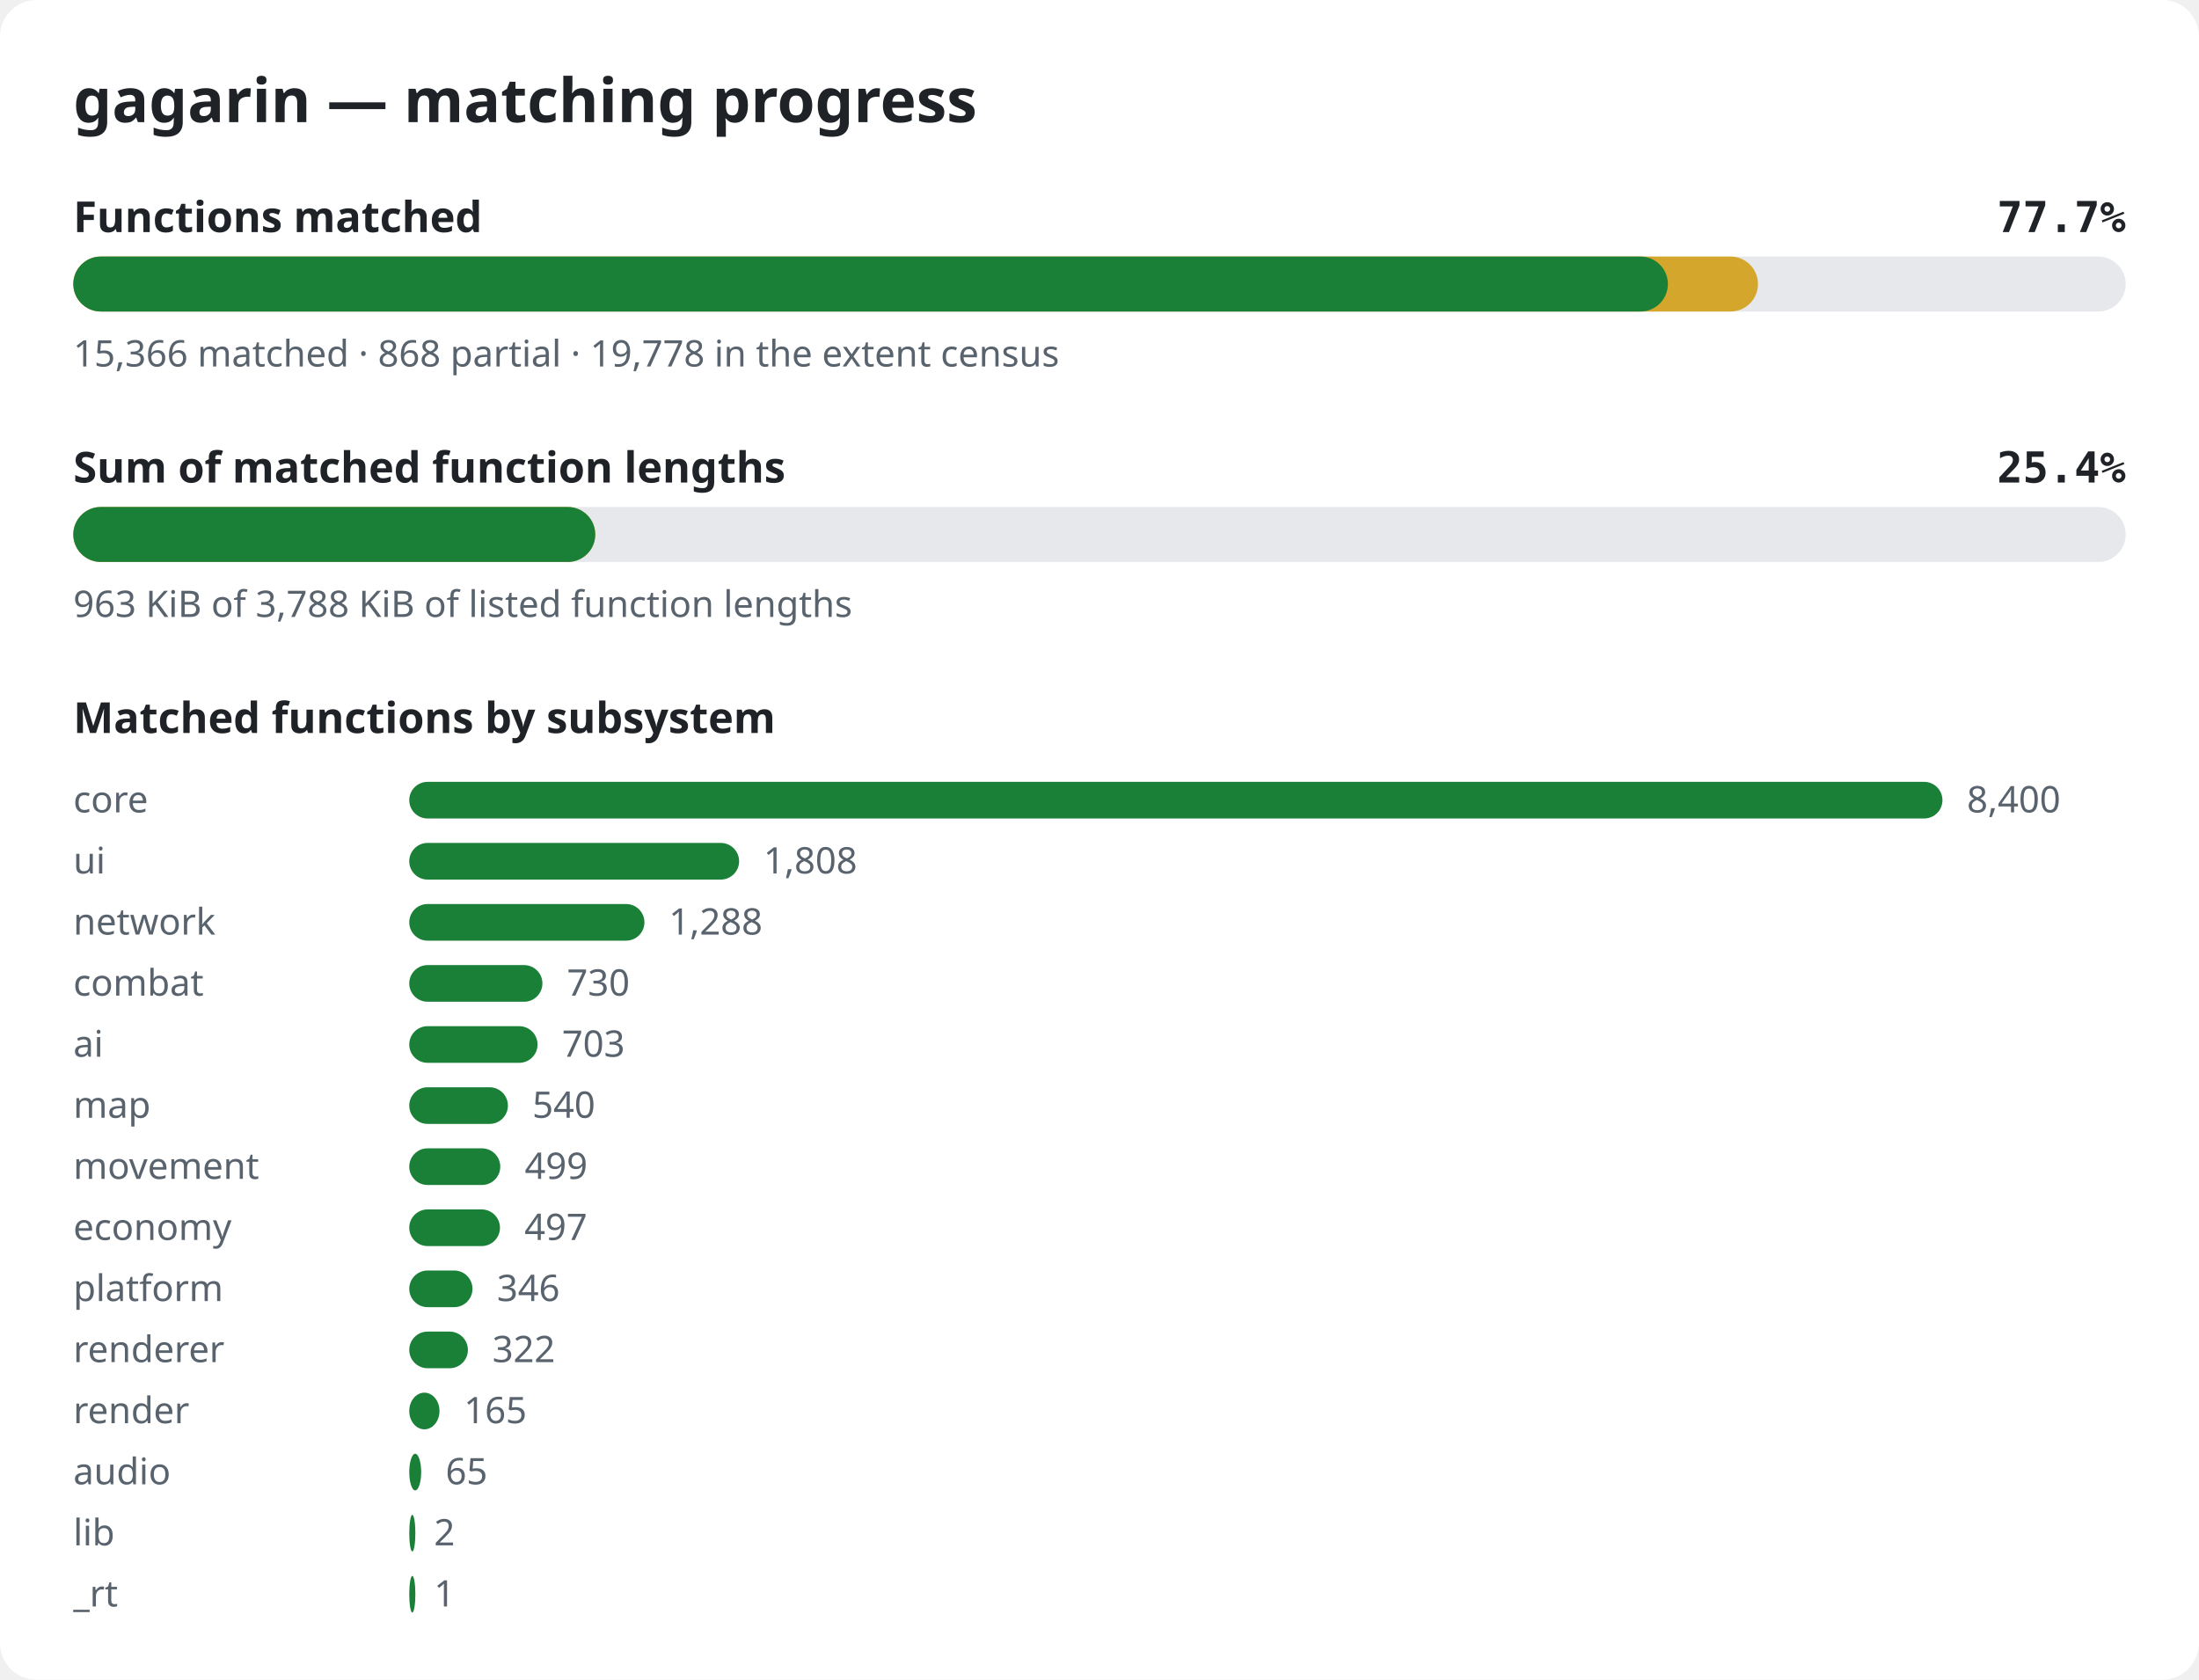
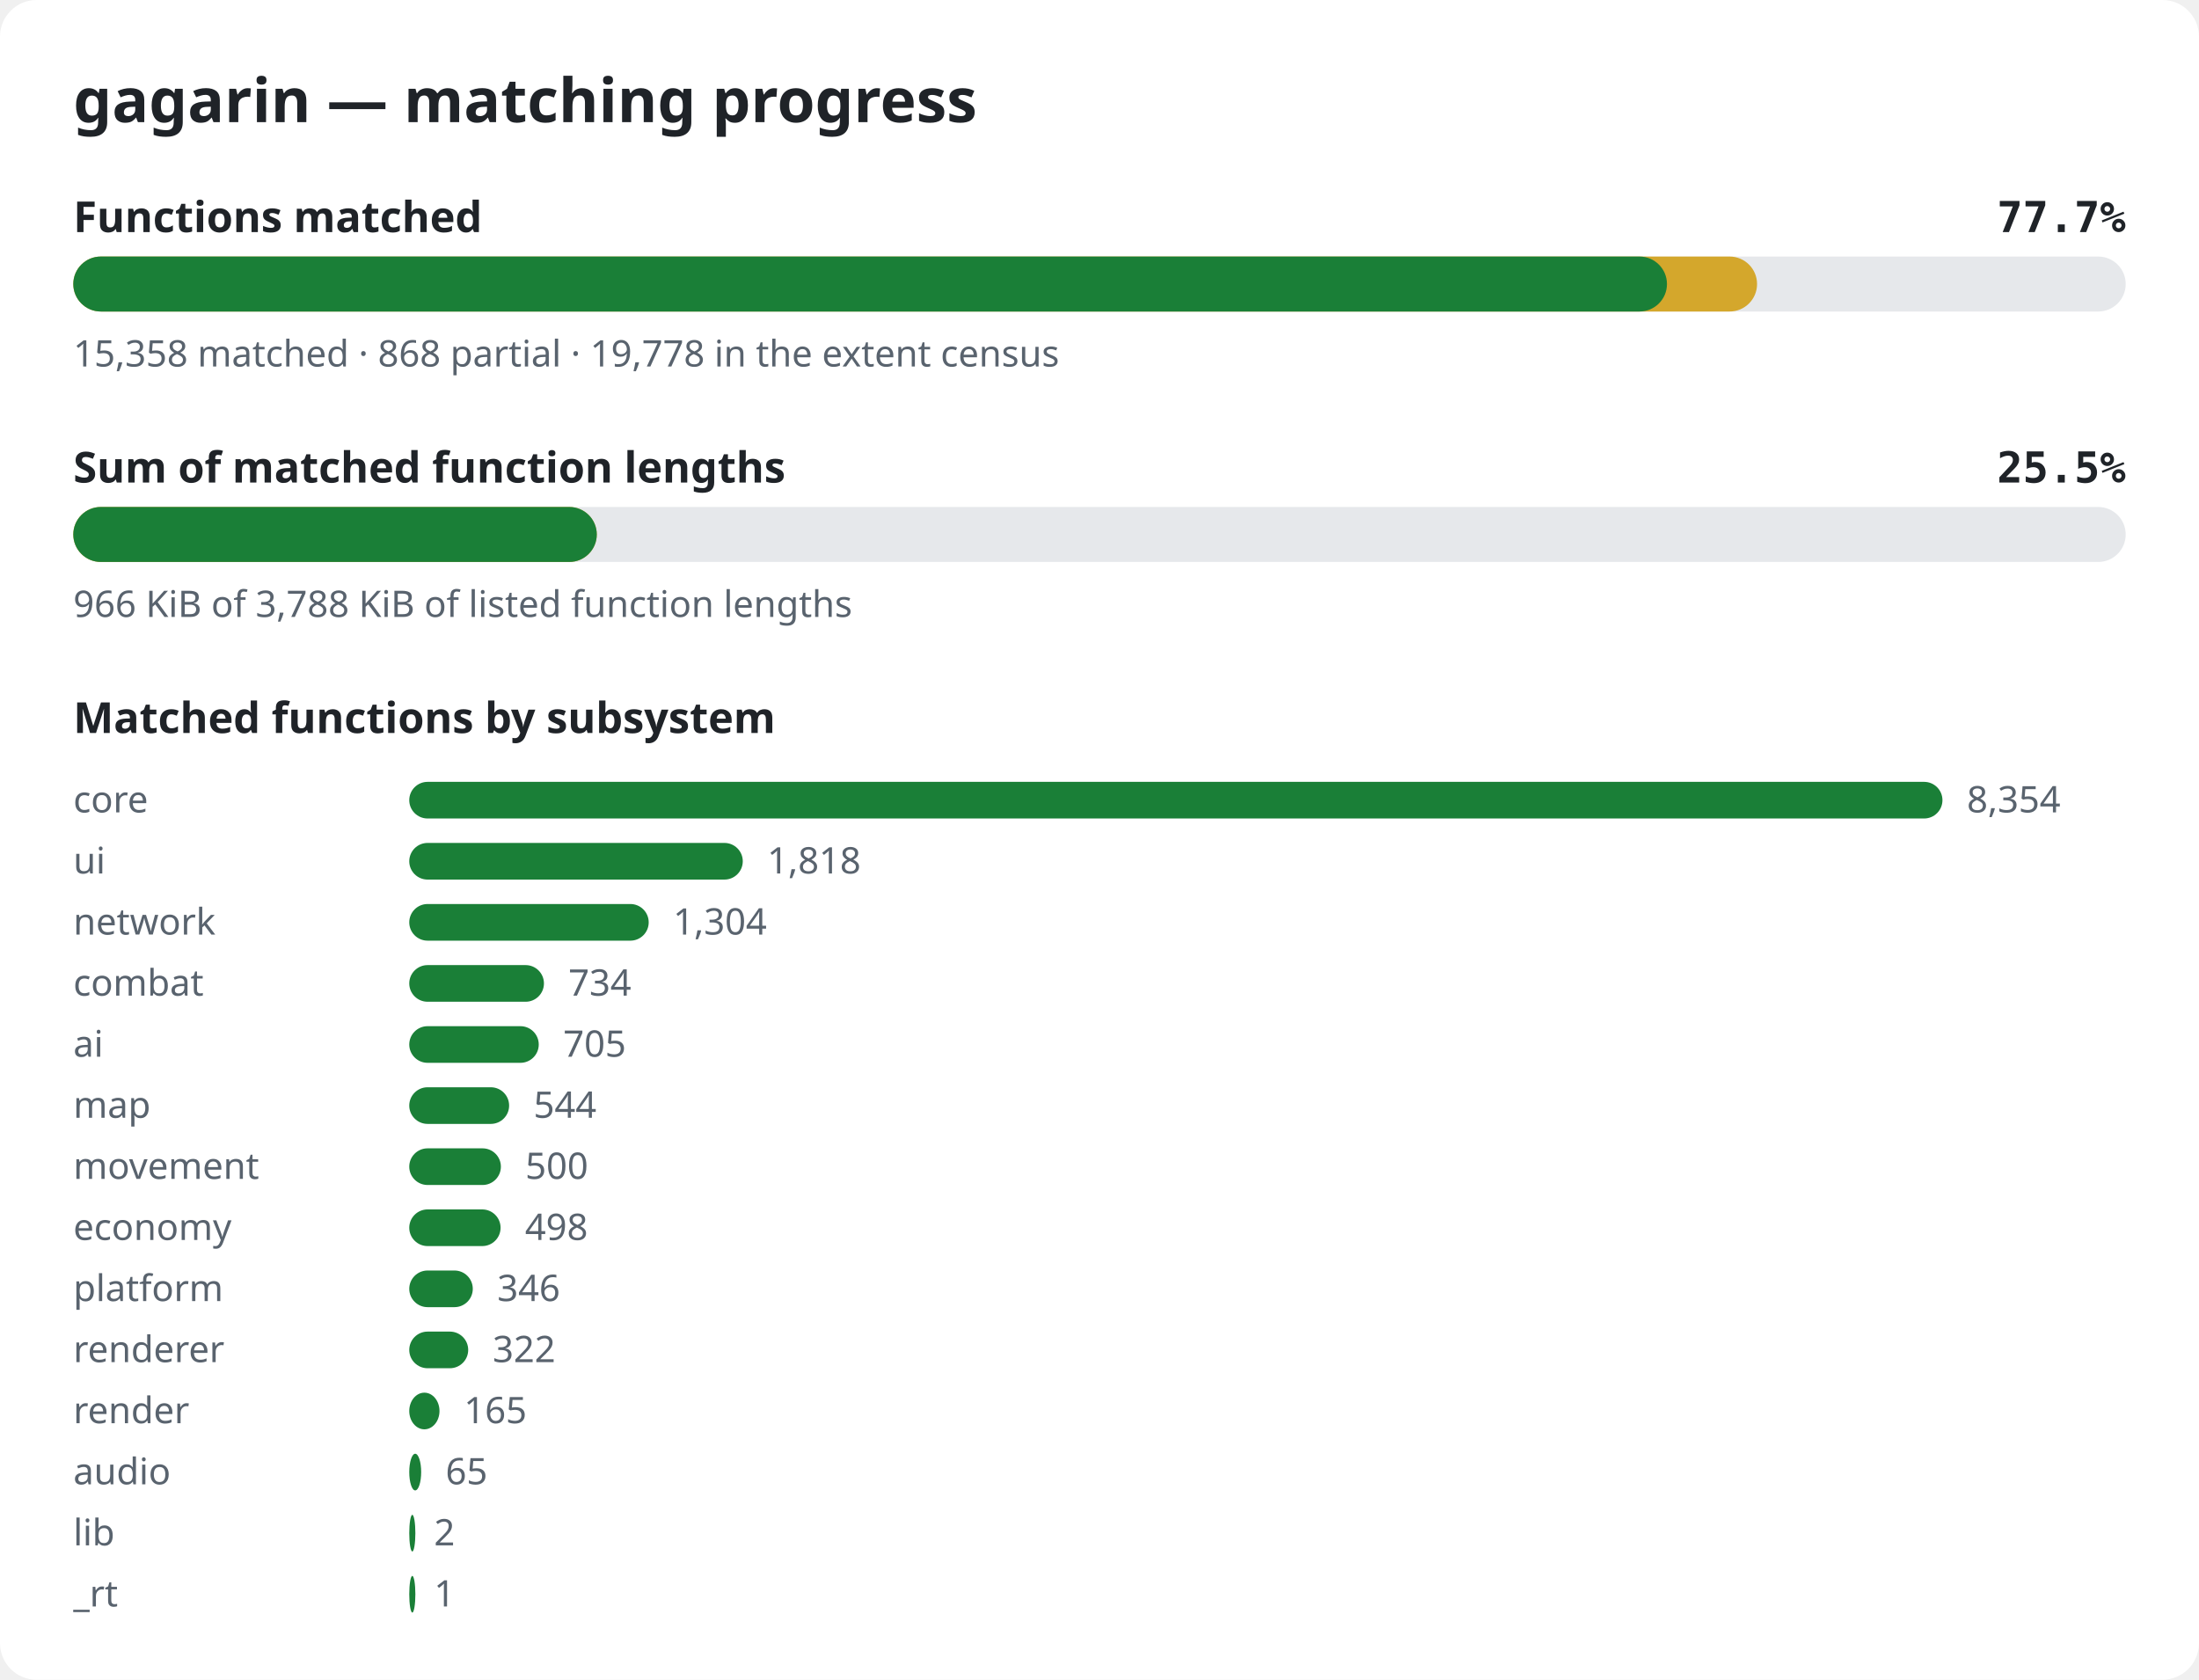
<svg xmlns="http://www.w3.org/2000/svg" width="720" height="550" viewBox="0 0 720 550" role="img" aria-label="gagarin matching progress">
  <style>.bg{fill:#ffffff}.title{font:600 20px sans-serif;fill:#1f2328}.label{font:600 14px sans-serif;fill:#1f2328}.pct{font:600 14px monospace;fill:#1f2328}.note{font:12px sans-serif;fill:#59636e}.track{fill:#e6e8eb}.done{fill:#1a7f37}.partial{fill:#d4a72c}@media (prefers-color-scheme: dark){.bg{fill:#0d1117}.title,.label,.pct{fill:#e6edf3}.note{fill:#9198a1}.track{fill:#262c36}.done{fill:#3fb950}.partial{fill:#d29922}}</style>
  <rect width="720" height="550" rx="12" class="bg" />
  <text x="24" y="40" class="title">gagarin — matching progress</text>
  <text x="24" y="76" class="label">Functions matched</text>
  <text x="696" y="76" class="pct" text-anchor="end">77.7%</text>
  <rect x="24" y="84" width="672" height="18" rx="9" class="track" />
-   <rect x="24" y="84" width="551.6" height="18" rx="9" class="partial" />
-   <rect x="24" y="84" width="522.1" height="18" rx="9" class="done" />
-   <text x="24" y="120" class="note">15,366 matched · 868 partial · 19,778 in the extent census</text>
+   <rect x="24" y="84" width="551.3" height="18" rx="9" class="partial" />
+   <rect x="24" y="84" width="521.8" height="18" rx="9" class="done" />
+   <text x="24" y="120" class="note">15,358 matched · 868 partial · 19,778 in the extent census</text>
  <text x="24" y="158" class="label">Sum of matched function lengths</text>
-   <text x="696" y="158" class="pct" text-anchor="end">25.4%</text>
+   <text x="696" y="158" class="pct" text-anchor="end">25.5%</text>
  <rect x="24" y="166" width="672" height="18" rx="9" class="track" />
-   <rect x="24" y="166" width="170.9" height="18" rx="9" class="partial" />
-   <rect x="24" y="166" width="170.9" height="18" rx="9" class="done" />
-   <text x="24" y="202" class="note">963 KiB of 3,788 KiB of listed function lengths</text>
+   <rect x="24" y="166" width="171.4" height="18" rx="9" class="partial" />
+   <rect x="24" y="166" width="171.4" height="18" rx="9" class="done" />
+   <text x="24" y="202" class="note">966 KiB of 3,788 KiB of listed function lengths</text>
  <text x="24" y="240" class="label">Matched functions by subsystem</text>
  <text x="24" y="266" class="note">core</text>
  <rect x="134" y="256" width="502.0" height="12" rx="6" class="done" />
-   <text x="644.0" y="266" class="note">8,400</text>
+   <text x="644.0" y="266" class="note">8,354</text>
  <text x="24" y="286" class="note">ui</text>
-   <rect x="134" y="276" width="108.0" height="12" rx="6" class="done" />
-   <text x="250.0" y="286" class="note">1,808</text>
+   <rect x="134" y="276" width="109.2" height="12" rx="6" class="done" />
+   <text x="251.2" y="286" class="note">1,818</text>
  <text x="24" y="306" class="note">network</text>
-   <rect x="134" y="296" width="77.0" height="12" rx="6" class="done" />
-   <text x="219.0" y="306" class="note">1,288</text>
+   <rect x="134" y="296" width="78.4" height="12" rx="6" class="done" />
+   <text x="220.4" y="306" class="note">1,304</text>
  <text x="24" y="326" class="note">combat</text>
-   <rect x="134" y="316" width="43.6" height="12" rx="6" class="done" />
-   <text x="185.6" y="326" class="note">730</text>
+   <rect x="134" y="316" width="44.1" height="12" rx="6" class="done" />
+   <text x="186.1" y="326" class="note">734</text>
  <text x="24" y="346" class="note">ai</text>
-   <rect x="134" y="336" width="42.0" height="12" rx="6" class="done" />
-   <text x="184.0" y="346" class="note">703</text>
+   <rect x="134" y="336" width="42.4" height="12" rx="6" class="done" />
+   <text x="184.4" y="346" class="note">705</text>
  <text x="24" y="366" class="note">map</text>
-   <rect x="134" y="356" width="32.3" height="12" rx="6" class="done" />
-   <text x="174.3" y="366" class="note">540</text>
+   <rect x="134" y="356" width="32.7" height="12" rx="6" class="done" />
+   <text x="174.7" y="366" class="note">544</text>
  <text x="24" y="386" class="note">movement</text>
-   <rect x="134" y="376" width="29.8" height="12" rx="6" class="done" />
-   <text x="171.8" y="386" class="note">499</text>
+   <rect x="134" y="376" width="30.0" height="12" rx="6" class="done" />
+   <text x="172.0" y="386" class="note">500</text>
  <text x="24" y="406" class="note">economy</text>
-   <rect x="134" y="396" width="29.7" height="12" rx="6" class="done" />
-   <text x="171.7" y="406" class="note">497</text>
+   <rect x="134" y="396" width="29.9" height="12" rx="6" class="done" />
+   <text x="171.9" y="406" class="note">498</text>
  <text x="24" y="426" class="note">platform</text>
-   <rect x="134" y="416" width="20.7" height="12" rx="6" class="done" />
-   <text x="162.7" y="426" class="note">346</text>
+   <rect x="134" y="416" width="20.8" height="12" rx="6" class="done" />
+   <text x="162.8" y="426" class="note">346</text>
  <text x="24" y="446" class="note">renderer</text>
-   <rect x="134" y="436" width="19.2" height="12" rx="6" class="done" />
-   <text x="161.2" y="446" class="note">322</text>
+   <rect x="134" y="436" width="19.3" height="12" rx="6" class="done" />
+   <text x="161.3" y="446" class="note">322</text>
  <text x="24" y="466" class="note">render</text>
  <rect x="134" y="456" width="9.9" height="12" rx="6" class="done" />
  <text x="151.9" y="466" class="note">165</text>
  <text x="24" y="486" class="note">audio</text>
  <rect x="134" y="476" width="3.9" height="12" rx="6" class="done" />
  <text x="145.9" y="486" class="note">65</text>
  <text x="24" y="506" class="note">lib</text>
  <rect x="134" y="496" width="2.0" height="12" rx="6" class="done" />
  <text x="142.1" y="506" class="note">2</text>
  <text x="24" y="526" class="note">_rt</text>
  <rect x="134" y="516" width="2.0" height="12" rx="6" class="done" />
  <text x="142.1" y="526" class="note">1</text>
</svg>
